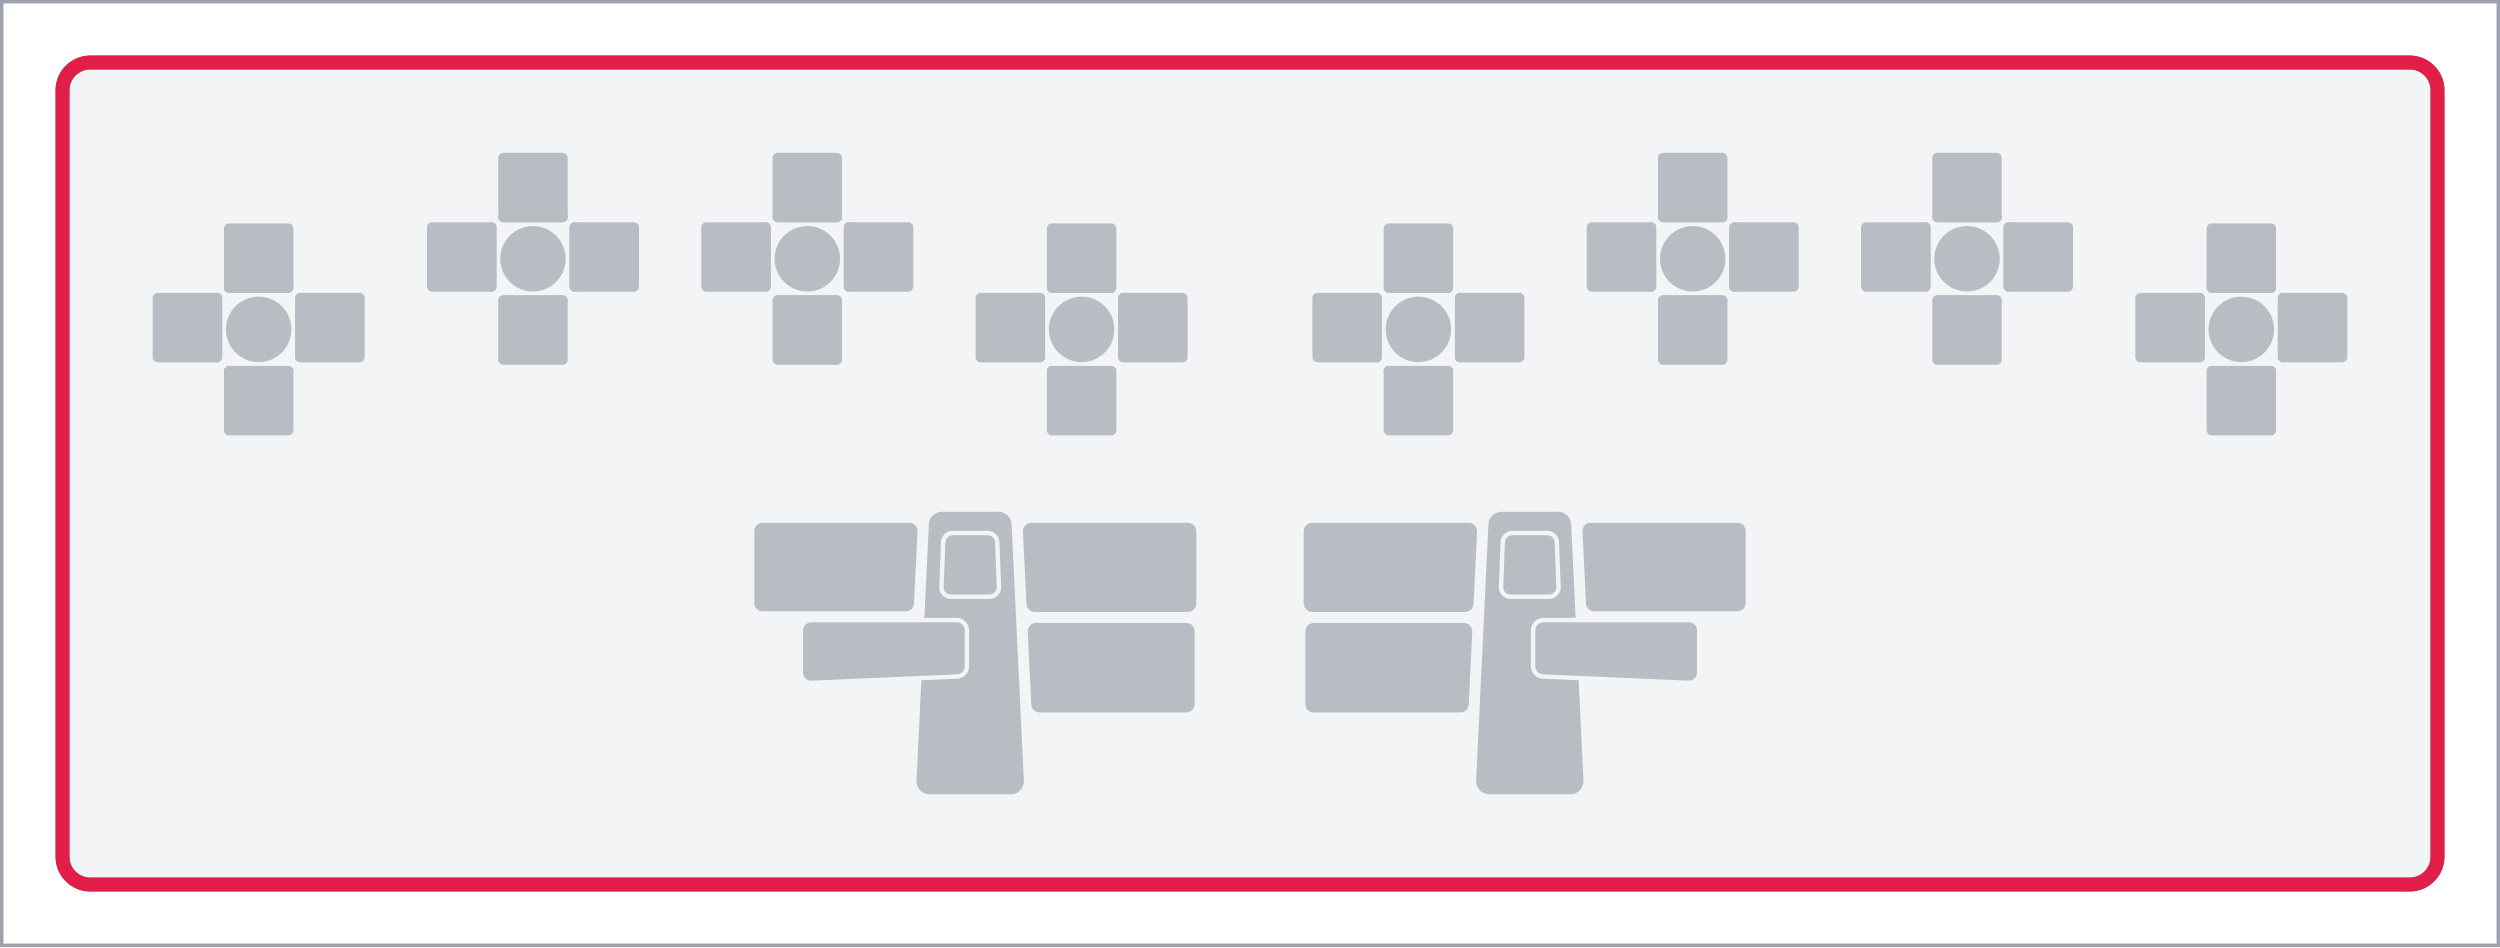
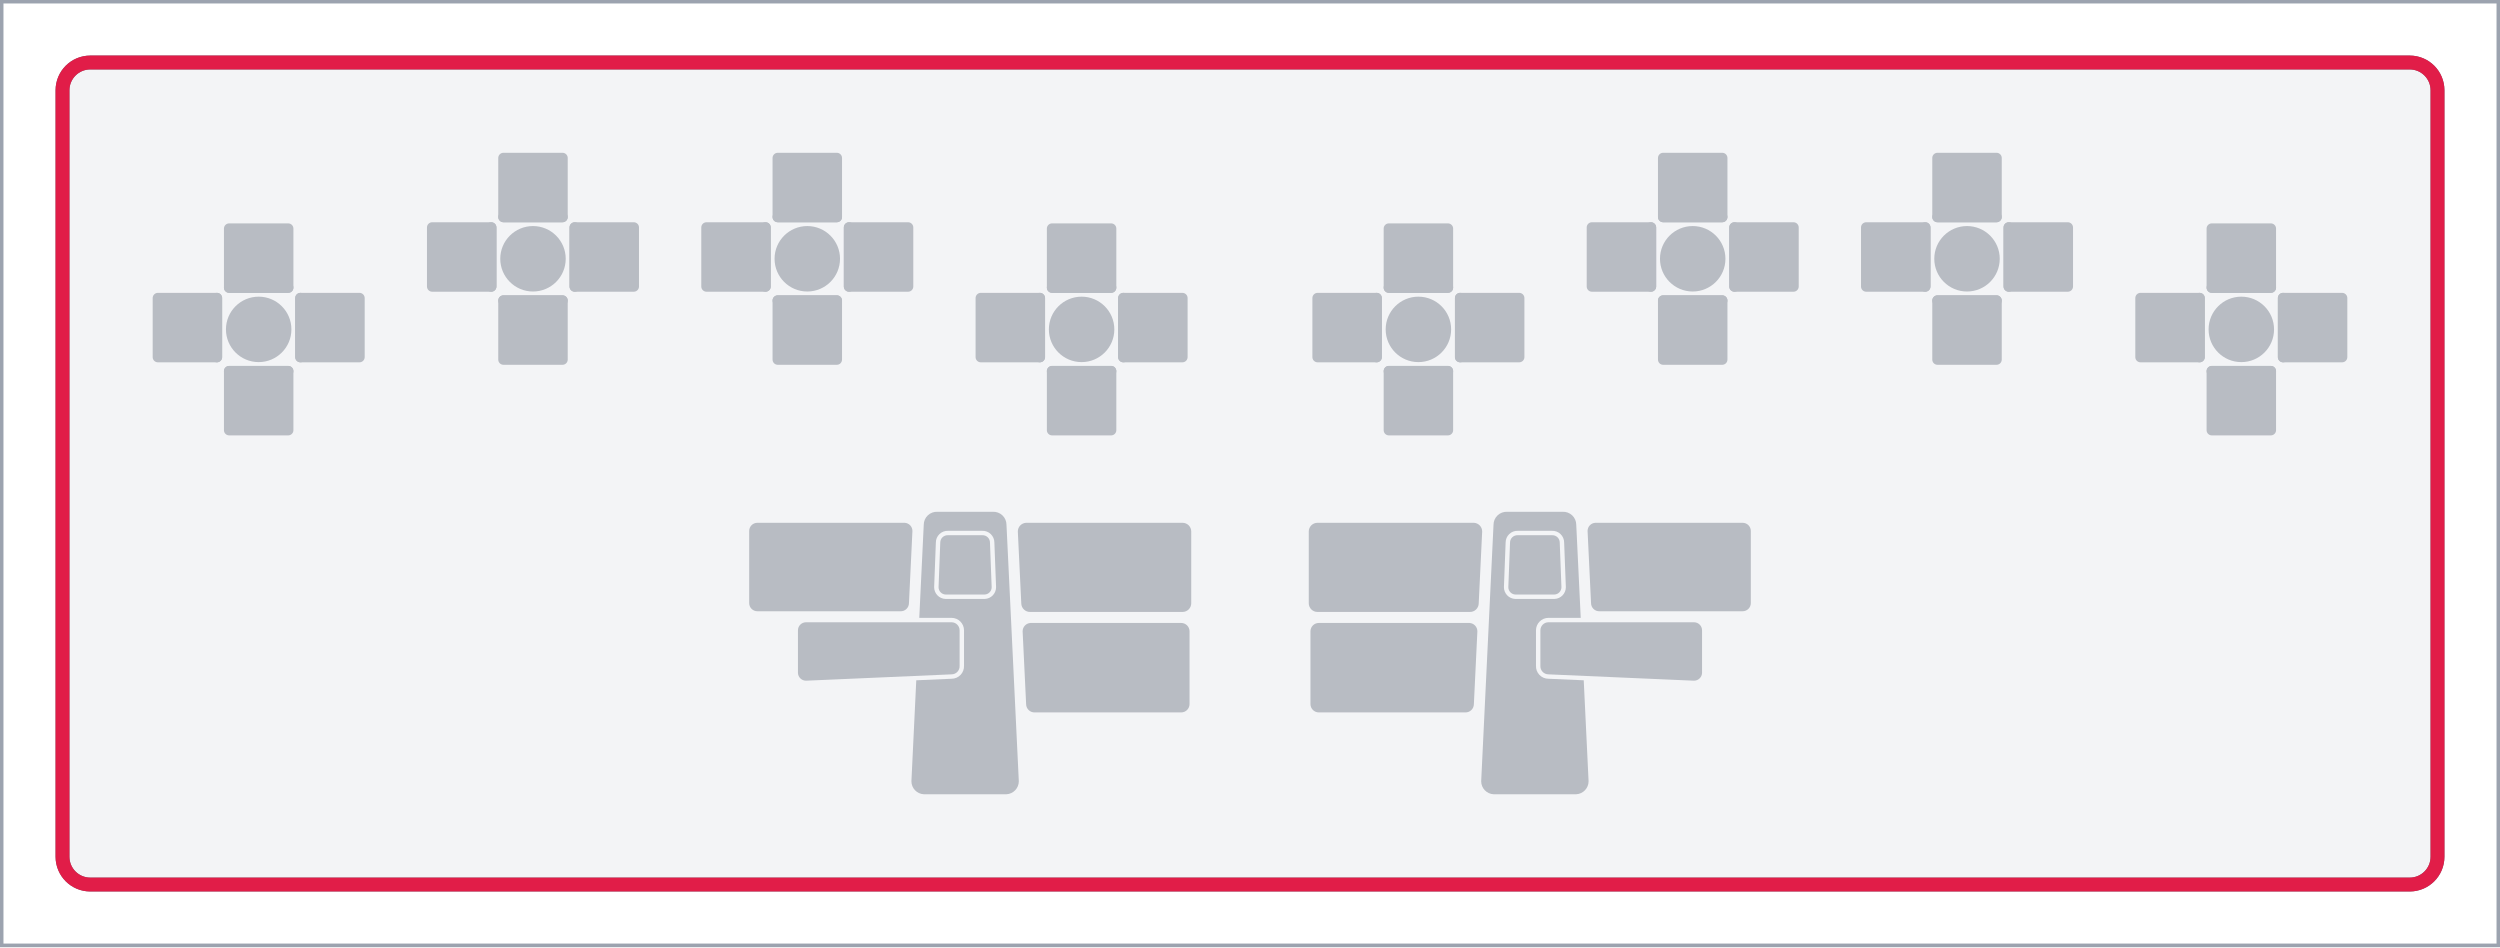
<svg xmlns="http://www.w3.org/2000/svg" width="720.0" height="272.748" viewBox="0 0 720.0 272.748">
  <defs>
</defs>
  <rect x="0.0" y="0.0" width="720.0" height="272.748" fill="#FFFFFF" stroke="none" />
  <rect x="18.0" y="18.0" width="684.0" height="236.748" rx="8.0" ry="8.0" fill="#F3F4F6" stroke="#6B7280" stroke-width="4.0" />
  <circle cx="311.5" cy="94.864" r="9.425" fill="#B8BCC3" />
  <rect x="301.496" y="64.333" width="20.008" height="20.008" rx="1.501" ry="1.501" fill="#B8BCC3" />
  <rect x="301.496" y="81.34" width="20.008" height="3.001" rx="1.501" ry="1.501" fill="#B8BCC3" />
  <rect x="322.022" y="84.341" width="20.008" height="20.008" rx="1.501" ry="1.501" fill="#B8BCC3" />
  <rect x="322.022" y="84.341" width="3.001" height="20.008" rx="1.501" ry="1.501" fill="#B8BCC3" />
  <rect x="301.496" y="105.386" width="20.008" height="20.008" rx="1.501" ry="1.501" fill="#B8BCC3" />
  <rect x="301.496" y="105.386" width="20.008" height="3.001" rx="1.501" ry="1.501" fill="#B8BCC3" />
  <rect x="280.969" y="84.341" width="20.008" height="20.008" rx="1.501" ry="1.501" fill="#B8BCC3" />
  <rect x="297.976" y="84.341" width="3.001" height="20.008" rx="1.501" ry="1.501" fill="#B8BCC3" />
  <circle cx="232.5" cy="74.53" r="9.425" fill="#B8BCC3" />
  <rect x="222.496" y="44.0" width="20.008" height="20.008" rx="1.501" ry="1.501" fill="#B8BCC3" />
  <rect x="222.496" y="61.007" width="20.008" height="3.001" rx="1.501" ry="1.501" fill="#B8BCC3" />
  <rect x="243.022" y="64.008" width="20.008" height="20.008" rx="1.501" ry="1.501" fill="#B8BCC3" />
  <rect x="243.022" y="64.008" width="3.001" height="20.008" rx="1.501" ry="1.501" fill="#B8BCC3" />
  <rect x="222.496" y="85.053" width="20.008" height="20.008" rx="1.501" ry="1.501" fill="#B8BCC3" />
  <rect x="222.496" y="85.053" width="20.008" height="3.001" rx="1.501" ry="1.501" fill="#B8BCC3" />
  <rect x="201.97" y="64.008" width="20.008" height="20.008" rx="1.501" ry="1.501" fill="#B8BCC3" />
  <rect x="218.976" y="64.008" width="3.001" height="20.008" rx="1.501" ry="1.501" fill="#B8BCC3" />
  <circle cx="153.5" cy="74.53" r="9.425" fill="#B8BCC3" />
  <rect x="143.496" y="44.0" width="20.008" height="20.008" rx="1.501" ry="1.501" fill="#B8BCC3" />
  <rect x="143.496" y="61.007" width="20.008" height="3.001" rx="1.501" ry="1.501" fill="#B8BCC3" />
  <rect x="164.022" y="64.008" width="20.008" height="20.008" rx="1.501" ry="1.501" fill="#B8BCC3" />
  <rect x="164.022" y="64.008" width="3.001" height="20.008" rx="1.501" ry="1.501" fill="#B8BCC3" />
  <rect x="143.496" y="85.053" width="20.008" height="20.008" rx="1.501" ry="1.501" fill="#B8BCC3" />
  <rect x="143.496" y="85.053" width="20.008" height="3.001" rx="1.501" ry="1.501" fill="#B8BCC3" />
  <rect x="122.969" y="64.008" width="20.008" height="20.008" rx="1.501" ry="1.501" fill="#B8BCC3" />
  <rect x="139.976" y="64.008" width="3.001" height="20.008" rx="1.501" ry="1.501" fill="#B8BCC3" />
  <circle cx="74.5" cy="94.864" r="9.425" fill="#B8BCC3" />
  <rect x="64.496" y="64.333" width="20.008" height="20.008" rx="1.501" ry="1.501" fill="#B8BCC3" />
  <rect x="64.496" y="81.34" width="20.008" height="3.001" rx="1.501" ry="1.501" fill="#B8BCC3" />
  <rect x="85.022" y="84.341" width="20.008" height="20.008" rx="1.501" ry="1.501" fill="#B8BCC3" />
  <rect x="85.022" y="84.341" width="3.001" height="20.008" rx="1.501" ry="1.501" fill="#B8BCC3" />
  <rect x="64.496" y="105.386" width="20.008" height="20.008" rx="1.501" ry="1.501" fill="#B8BCC3" />
  <rect x="64.496" y="105.386" width="20.008" height="3.001" rx="1.501" ry="1.501" fill="#B8BCC3" />
  <rect x="43.969" y="84.341" width="20.008" height="20.008" rx="1.501" ry="1.501" fill="#B8BCC3" />
  <rect x="60.976" y="84.341" width="3.001" height="20.008" rx="1.501" ry="1.501" fill="#B8BCC3" />
  <circle cx="408.5" cy="94.864" r="9.425" fill="#B8BCC3" />
  <rect x="398.496" y="64.333" width="20.008" height="20.008" rx="1.501" ry="1.501" fill="#B8BCC3" />
  <rect x="398.496" y="81.34" width="20.008" height="3.001" rx="1.501" ry="1.501" fill="#B8BCC3" />
  <rect x="419.022" y="84.341" width="20.008" height="20.008" rx="1.501" ry="1.501" fill="#B8BCC3" />
  <rect x="419.022" y="84.341" width="3.001" height="20.008" rx="1.501" ry="1.501" fill="#B8BCC3" />
  <rect x="398.496" y="105.386" width="20.008" height="20.008" rx="1.501" ry="1.501" fill="#B8BCC3" />
  <rect x="398.496" y="105.386" width="20.008" height="3.001" rx="1.501" ry="1.501" fill="#B8BCC3" />
  <rect x="377.969" y="84.341" width="20.008" height="20.008" rx="1.501" ry="1.501" fill="#B8BCC3" />
  <rect x="394.976" y="84.341" width="3.001" height="20.008" rx="1.501" ry="1.501" fill="#B8BCC3" />
  <circle cx="487.5" cy="74.53" r="9.425" fill="#B8BCC3" />
  <rect x="477.496" y="44.0" width="20.008" height="20.008" rx="1.501" ry="1.501" fill="#B8BCC3" />
  <rect x="477.496" y="61.007" width="20.008" height="3.001" rx="1.501" ry="1.501" fill="#B8BCC3" />
  <rect x="498.022" y="64.008" width="20.008" height="20.008" rx="1.501" ry="1.501" fill="#B8BCC3" />
  <rect x="498.022" y="64.008" width="3.001" height="20.008" rx="1.501" ry="1.501" fill="#B8BCC3" />
  <rect x="477.496" y="85.053" width="20.008" height="20.008" rx="1.501" ry="1.501" fill="#B8BCC3" />
  <rect x="477.496" y="85.053" width="20.008" height="3.001" rx="1.501" ry="1.501" fill="#B8BCC3" />
  <rect x="456.969" y="64.008" width="20.008" height="20.008" rx="1.501" ry="1.501" fill="#B8BCC3" />
  <rect x="473.976" y="64.008" width="3.001" height="20.008" rx="1.501" ry="1.501" fill="#B8BCC3" />
  <circle cx="566.5" cy="74.53" r="9.425" fill="#B8BCC3" />
  <rect x="556.496" y="44.0" width="20.008" height="20.008" rx="1.501" ry="1.501" fill="#B8BCC3" />
  <rect x="556.496" y="61.007" width="20.008" height="3.001" rx="1.501" ry="1.501" fill="#B8BCC3" />
  <rect x="577.023" y="64.008" width="20.008" height="20.008" rx="1.501" ry="1.501" fill="#B8BCC3" />
  <rect x="577.023" y="64.008" width="3.001" height="20.008" rx="1.501" ry="1.501" fill="#B8BCC3" />
  <rect x="556.496" y="85.053" width="20.008" height="20.008" rx="1.501" ry="1.501" fill="#B8BCC3" />
  <rect x="556.496" y="85.053" width="20.008" height="3.001" rx="1.501" ry="1.501" fill="#B8BCC3" />
  <rect x="535.97" y="64.008" width="20.008" height="20.008" rx="1.501" ry="1.501" fill="#B8BCC3" />
  <rect x="552.976" y="64.008" width="3.001" height="20.008" rx="1.501" ry="1.501" fill="#B8BCC3" />
  <circle cx="645.5" cy="94.864" r="9.425" fill="#B8BCC3" />
  <rect x="635.496" y="64.333" width="20.008" height="20.008" rx="1.501" ry="1.501" fill="#B8BCC3" />
  <rect x="635.496" y="81.34" width="20.008" height="3.001" rx="1.501" ry="1.501" fill="#B8BCC3" />
  <rect x="656.023" y="84.341" width="20.008" height="20.008" rx="1.501" ry="1.501" fill="#B8BCC3" />
  <rect x="656.023" y="84.341" width="3.001" height="20.008" rx="1.501" ry="1.501" fill="#B8BCC3" />
  <rect x="635.496" y="105.386" width="20.008" height="20.008" rx="1.501" ry="1.501" fill="#B8BCC3" />
  <rect x="635.496" y="105.386" width="20.008" height="3.001" rx="1.501" ry="1.501" fill="#B8BCC3" />
  <rect x="614.97" y="84.341" width="20.008" height="20.008" rx="1.501" ry="1.501" fill="#B8BCC3" />
  <rect x="631.976" y="84.341" width="3.001" height="20.008" rx="1.501" ry="1.501" fill="#B8BCC3" />
-   <path d="M267.506 151.145C267.506 150.118 267.927 149.135 268.67 148.427C269.414 147.718 270.415 147.345 271.441 147.394H287.399C288.425 147.345 289.426 147.718 290.17 148.427C290.913 149.135 291.334 150.118 291.334 151.145L294.885 224.998C294.885 227.001 293.312 228.652 291.31 228.748H267.53C265.529 228.652 263.955 227.001 263.955 224.998L265.353 195.924L275.51 195.481C276.491 195.481 277.429 195.081 278.108 194.372C278.786 193.663 279.146 192.708 279.103 191.728V181.539C279.103 179.553 277.493 177.943 275.507 177.943H266.218ZM270.993 156.255 270.503 169.114C270.503 170.933 271.94 172.426 273.757 172.495H285.083C286.9 172.426 288.337 170.933 288.337 169.114L287.848 156.255C287.848 155.336 287.473 154.456 286.811 153.818C286.148 153.18 285.254 152.839 284.335 152.874H274.505C273.586 152.839 272.692 153.18 272.029 153.818C271.367 154.456 270.993 155.336 270.993 156.255Z" fill="#B8BCC3" />
-   <path fill="#B8BCC3" d="M 217.23 152.922 A 2.356 2.356 0 0 1 219.586 150.565 L 262.003 150.565 A 2.356 2.356 0 0 1 264.246 152.919 L 263.248 173.687 A 2.356 2.356 0 0 1 260.778 176.041 L 219.586 176.041 A 2.356 2.356 0 0 1 217.23 173.684 Z" />
-   <path fill="#B8BCC3" d="M 231.275 181.539 A 2.328 2.328 0 0 1 233.603 179.211 L 275.507 179.211 A 2.328 2.328 0 0 1 277.835 181.539 L 277.835 191.782 A 2.328 2.328 0 0 1 275.509 194.212 L 233.601 196.041 A 2.328 2.328 0 0 1 231.275 193.814 Z" />
-   <path fill="#B8BCC3" d="M 294.601 153.065 A 2.503 2.503 0 0 1 296.984 150.565 L 342.041 150.565 A 2.503 2.503 0 0 1 344.545 153.068 L 344.545 173.736 A 2.503 2.503 0 0 1 342.041 176.239 L 298.218 176.239 A 2.503 2.503 0 0 1 295.595 173.739 Z" />
-   <path fill="#B8BCC3" d="M 295.983 181.816 A 2.409 2.409 0 0 1 298.277 179.41 L 341.645 179.41 A 2.409 2.409 0 0 1 344.054 181.819 L 344.054 202.769 A 2.409 2.409 0 0 1 341.645 205.178 L 299.516 205.178 A 2.409 2.409 0 0 1 296.99 202.771 Z" />
-   <path fill="#B8BCC3" d="M 272.262 156.256 A 2.115 2.115 0 0 1 274.457 154.143 L 284.383 154.143 A 2.115 2.115 0 0 1 286.578 156.256 L 287.068 169.113 A 2.115 2.115 0 0 1 285.033 171.227 L 273.807 171.227 A 2.115 2.115 0 0 1 271.772 169.113 Z" />
-   <path d="M428.666 151.145C428.666 150.118 429.087 149.135 429.83 148.427C430.574 147.718 431.575 147.345 432.601 147.394H448.559C449.585 147.345 450.586 147.718 451.33 148.427C452.073 149.135 452.494 150.118 452.494 151.145L453.782 177.943H444.493C442.507 177.943 440.897 179.553 440.897 181.539V191.728C440.854 192.708 441.214 193.663 441.892 194.372C442.571 195.081 443.509 195.481 444.49 195.481L454.647 195.924L456.045 224.998C456.045 227.001 454.471 228.652 452.47 228.748H428.69C426.688 228.652 425.115 227.001 425.115 224.998ZM432.152 156.255 431.663 169.114C431.663 170.933 433.1 172.426 434.917 172.495H446.243C448.06 172.426 449.497 170.933 449.497 169.114L449.007 156.255C449.007 155.336 448.633 154.456 447.971 153.818C447.308 153.18 446.414 152.839 445.495 152.874H435.665C434.746 152.839 433.852 153.18 433.189 153.818C432.527 154.456 432.152 155.336 432.152 156.255Z" fill="#B8BCC3" />
-   <path fill="#B8BCC3" d="M 455.754 152.919 A 2.356 2.356 0 0 1 457.997 150.565 L 500.414 150.565 A 2.356 2.356 0 0 1 502.77 152.922 L 502.77 173.684 A 2.356 2.356 0 0 1 500.414 176.041 L 459.222 176.041 A 2.356 2.356 0 0 1 456.752 173.687 Z" />
-   <path fill="#B8BCC3" d="M 442.165 181.539 A 2.328 2.328 0 0 1 444.493 179.211 L 486.397 179.211 A 2.328 2.328 0 0 1 488.725 181.539 L 488.725 193.814 A 2.328 2.328 0 0 1 486.399 196.041 L 444.491 194.212 A 2.328 2.328 0 0 1 442.165 191.782 Z" />
-   <path fill="#B8BCC3" d="M 375.455 153.068 A 2.503 2.503 0 0 1 377.959 150.565 L 423.016 150.565 A 2.503 2.503 0 0 1 425.399 153.065 L 424.405 173.739 A 2.503 2.503 0 0 1 421.782 176.239 L 377.959 176.239 A 2.503 2.503 0 0 1 375.455 173.736 Z" />
-   <path fill="#B8BCC3" d="M 375.946 181.819 A 2.409 2.409 0 0 1 378.355 179.41 L 421.723 179.41 A 2.409 2.409 0 0 1 424.017 181.816 L 423.01 202.771 A 2.409 2.409 0 0 1 420.484 205.178 L 378.355 205.178 A 2.409 2.409 0 0 1 375.946 202.769 Z" />
-   <path fill="#B8BCC3" d="M 433.422 156.256 A 2.115 2.115 0 0 1 435.617 154.143 L 445.543 154.143 A 2.115 2.115 0 0 1 447.738 156.256 L 448.228 169.113 A 2.115 2.115 0 0 1 446.193 171.227 L 434.967 171.227 A 2.115 2.115 0 0 1 432.932 169.113 Z" />
+   <path d="M266.039 151.145C266.039 150.118 266.46 149.135 267.203 148.427C267.947 147.718 268.948 147.345 269.974 147.394H285.932C286.958 147.345 287.959 147.718 288.703 148.427C289.446 149.135 289.867 150.118 289.867 151.145L293.418 224.998C293.418 227.001 291.844 228.652 289.843 228.748H266.063C264.061 228.652 262.488 227.001 262.488 224.998L263.886 195.924L274.043 195.481C275.024 195.481 275.962 195.081 276.641 194.372C277.319 193.663 277.679 192.708 277.636 191.728V181.539C277.636 179.553 276.026 177.943 274.04 177.943H264.75ZM269.525 156.255 269.035 169.114C269.035 170.933 270.473 172.426 272.29 172.495H283.616C285.433 172.426 286.87 170.933 286.87 169.114L286.38 156.255C286.38 155.336 286.006 154.456 285.343 153.818C284.681 153.18 283.787 152.839 282.868 152.874H273.038C272.119 152.839 271.225 153.18 270.562 153.818C269.9 154.456 269.525 155.336 269.525 156.255Z" fill="#B8BCC3" />
+   <path fill="#B8BCC3" d="M 215.763 152.922 A 2.356 2.356 0 0 1 218.119 150.565 L 260.536 150.565 A 2.356 2.356 0 0 1 262.779 152.919 L 261.781 173.687 A 2.356 2.356 0 0 1 259.311 176.041 L 218.119 176.041 A 2.356 2.356 0 0 1 215.763 173.684 Z" />
+   <path fill="#B8BCC3" d="M 229.808 181.539 A 2.328 2.328 0 0 1 232.136 179.211 L 274.04 179.211 A 2.328 2.328 0 0 1 276.367 181.539 L 276.367 191.782 A 2.328 2.328 0 0 1 274.042 194.212 L 232.134 196.041 A 2.328 2.328 0 0 1 229.808 193.814 Z" />
+   <path fill="#B8BCC3" d="M 293.134 153.065 A 2.503 2.503 0 0 1 295.517 150.565 L 340.574 150.565 A 2.503 2.503 0 0 1 343.077 153.068 L 343.077 173.736 A 2.503 2.503 0 0 1 340.574 176.239 L 296.751 176.239 A 2.503 2.503 0 0 1 294.128 173.739 Z" />
+   <path fill="#B8BCC3" d="M 294.516 181.816 A 2.409 2.409 0 0 1 296.81 179.41 L 340.177 179.41 A 2.409 2.409 0 0 1 342.587 181.819 L 342.587 202.769 A 2.409 2.409 0 0 1 340.177 205.178 L 298.048 205.178 A 2.409 2.409 0 0 1 295.523 202.771 Z" />
+   <path fill="#B8BCC3" d="M 270.795 156.256 A 2.115 2.115 0 0 1 272.99 154.143 L 282.915 154.143 A 2.115 2.115 0 0 1 285.111 156.256 L 285.601 169.113 A 2.115 2.115 0 0 1 283.566 171.227 L 272.339 171.227 A 2.115 2.115 0 0 1 270.305 169.113 Z" />
+   <path d="M430.133 151.145C430.133 150.118 430.554 149.135 431.297 148.427C432.041 147.718 433.042 147.345 434.068 147.394H450.026C451.052 147.345 452.053 147.718 452.797 148.427C453.54 149.135 453.961 150.118 453.961 151.145L455.25 177.943H445.96C443.974 177.943 442.364 179.553 442.364 181.539V191.728C442.321 192.708 442.681 193.663 443.359 194.372C444.038 195.081 444.976 195.481 445.957 195.481L456.114 195.924L457.512 224.998C457.512 227.001 455.939 228.652 453.937 228.748H430.157C428.156 228.652 426.582 227.001 426.582 224.998ZM433.62 156.255 433.13 169.114C433.13 170.933 434.567 172.426 436.384 172.495H447.71C449.527 172.426 450.965 170.933 450.965 169.114L450.475 156.255C450.475 155.336 450.1 154.456 449.438 153.818C448.775 153.18 447.881 152.839 446.962 152.874H437.132C436.213 152.839 435.319 153.18 434.657 153.818C433.994 154.456 433.62 155.336 433.62 156.255Z" fill="#B8BCC3" />
+   <path fill="#B8BCC3" d="M 457.221 152.919 A 2.356 2.356 0 0 1 459.464 150.565 L 501.881 150.565 A 2.356 2.356 0 0 1 504.237 152.922 L 504.237 173.684 A 2.356 2.356 0 0 1 501.881 176.041 L 460.689 176.041 A 2.356 2.356 0 0 1 458.219 173.687 Z" />
+   <path fill="#B8BCC3" d="M 443.633 181.539 A 2.328 2.328 0 0 1 445.96 179.211 L 487.864 179.211 A 2.328 2.328 0 0 1 490.192 181.539 L 490.192 193.814 A 2.328 2.328 0 0 1 487.866 196.041 L 445.958 194.212 A 2.328 2.328 0 0 1 443.633 191.782 Z" />
+   <path fill="#B8BCC3" d="M 376.923 153.068 A 2.503 2.503 0 0 1 379.426 150.565 L 424.483 150.565 A 2.503 2.503 0 0 1 426.866 153.065 L 425.872 173.739 A 2.503 2.503 0 0 1 423.249 176.239 L 379.426 176.239 A 2.503 2.503 0 0 1 376.923 173.736 Z" />
+   <path fill="#B8BCC3" d="M 377.413 181.819 A 2.409 2.409 0 0 1 379.823 179.41 L 423.19 179.41 A 2.409 2.409 0 0 1 425.484 181.816 L 424.477 202.771 A 2.409 2.409 0 0 1 421.952 205.178 L 379.823 205.178 A 2.409 2.409 0 0 1 377.413 202.769 Z" />
+   <path fill="#B8BCC3" d="M 434.889 156.256 A 2.115 2.115 0 0 1 437.085 154.143 L 447.01 154.143 A 2.115 2.115 0 0 1 449.205 156.256 L 449.695 169.113 A 2.115 2.115 0 0 1 447.661 171.227 L 436.434 171.227 A 2.115 2.115 0 0 1 434.399 169.113 Z" />
  <rect x="18.0" y="18.0" width="684.0" height="236.748" rx="8.0" ry="8.0" fill="none" stroke="#E11D48" stroke-width="4.0" />
  <rect x="0.5" y="0.5" width="719.0" height="271.748" fill="none" stroke="#9CA3AF" stroke-width="1.0" />
</svg>
